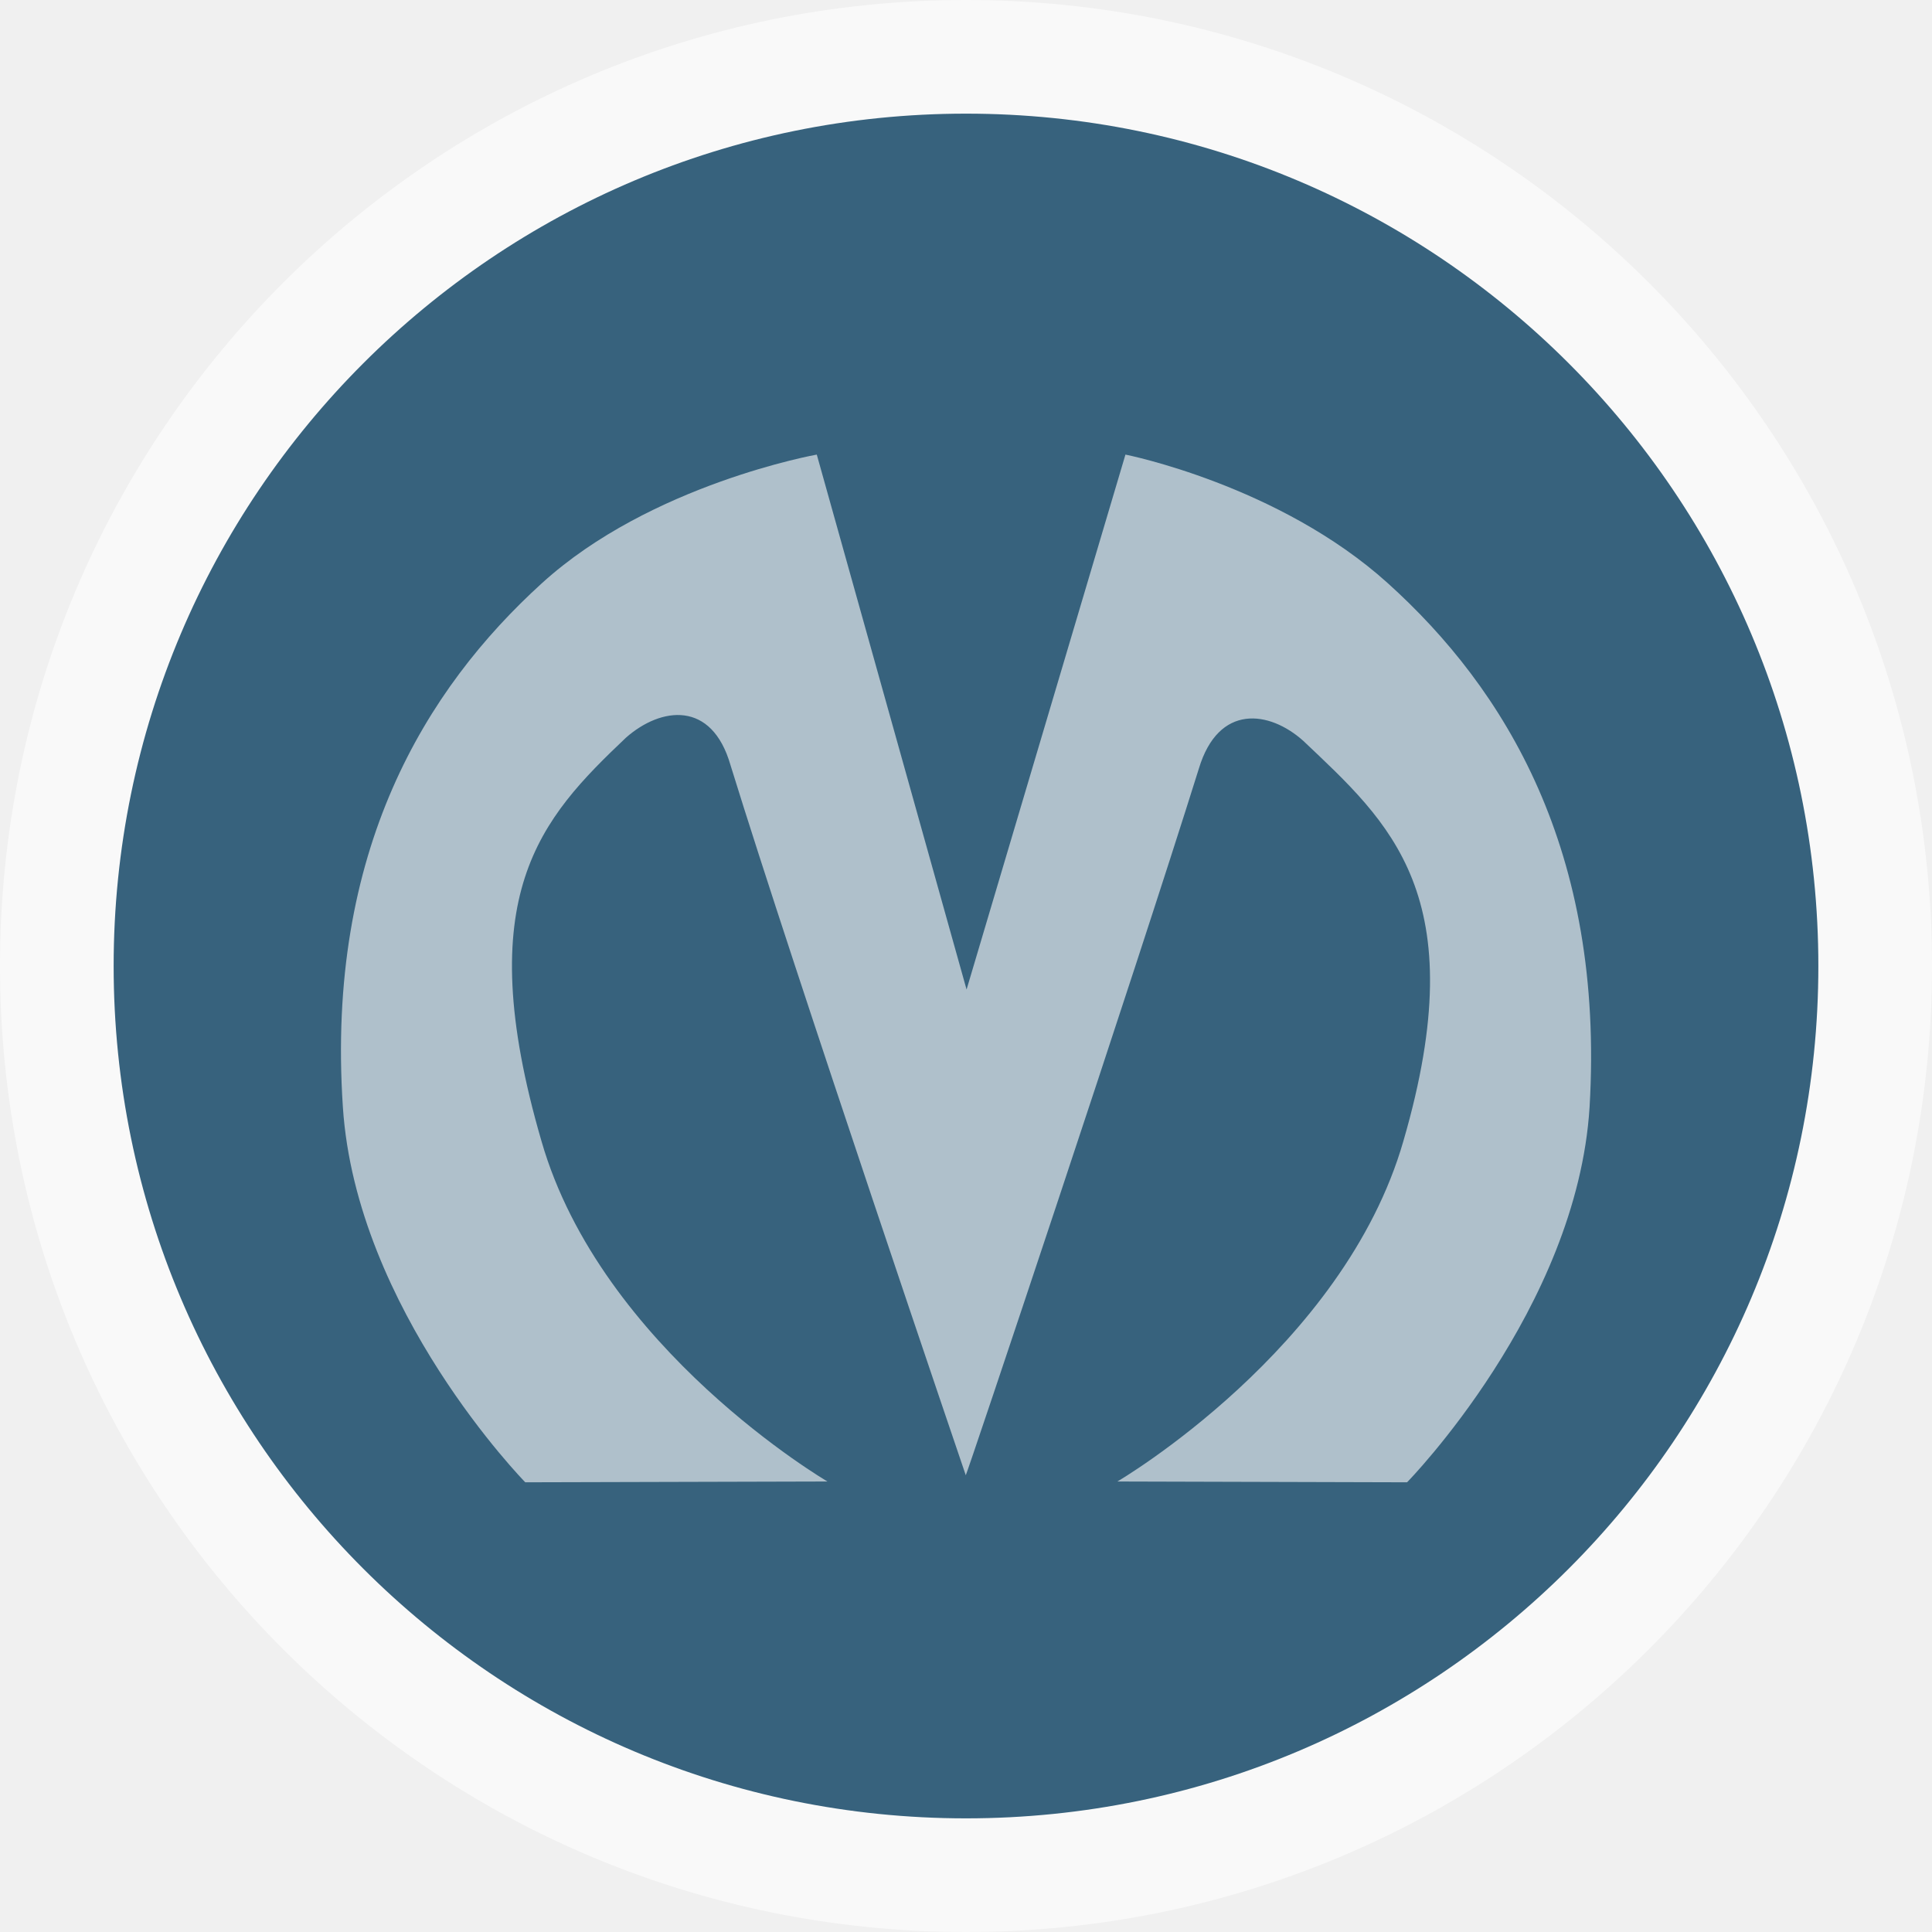
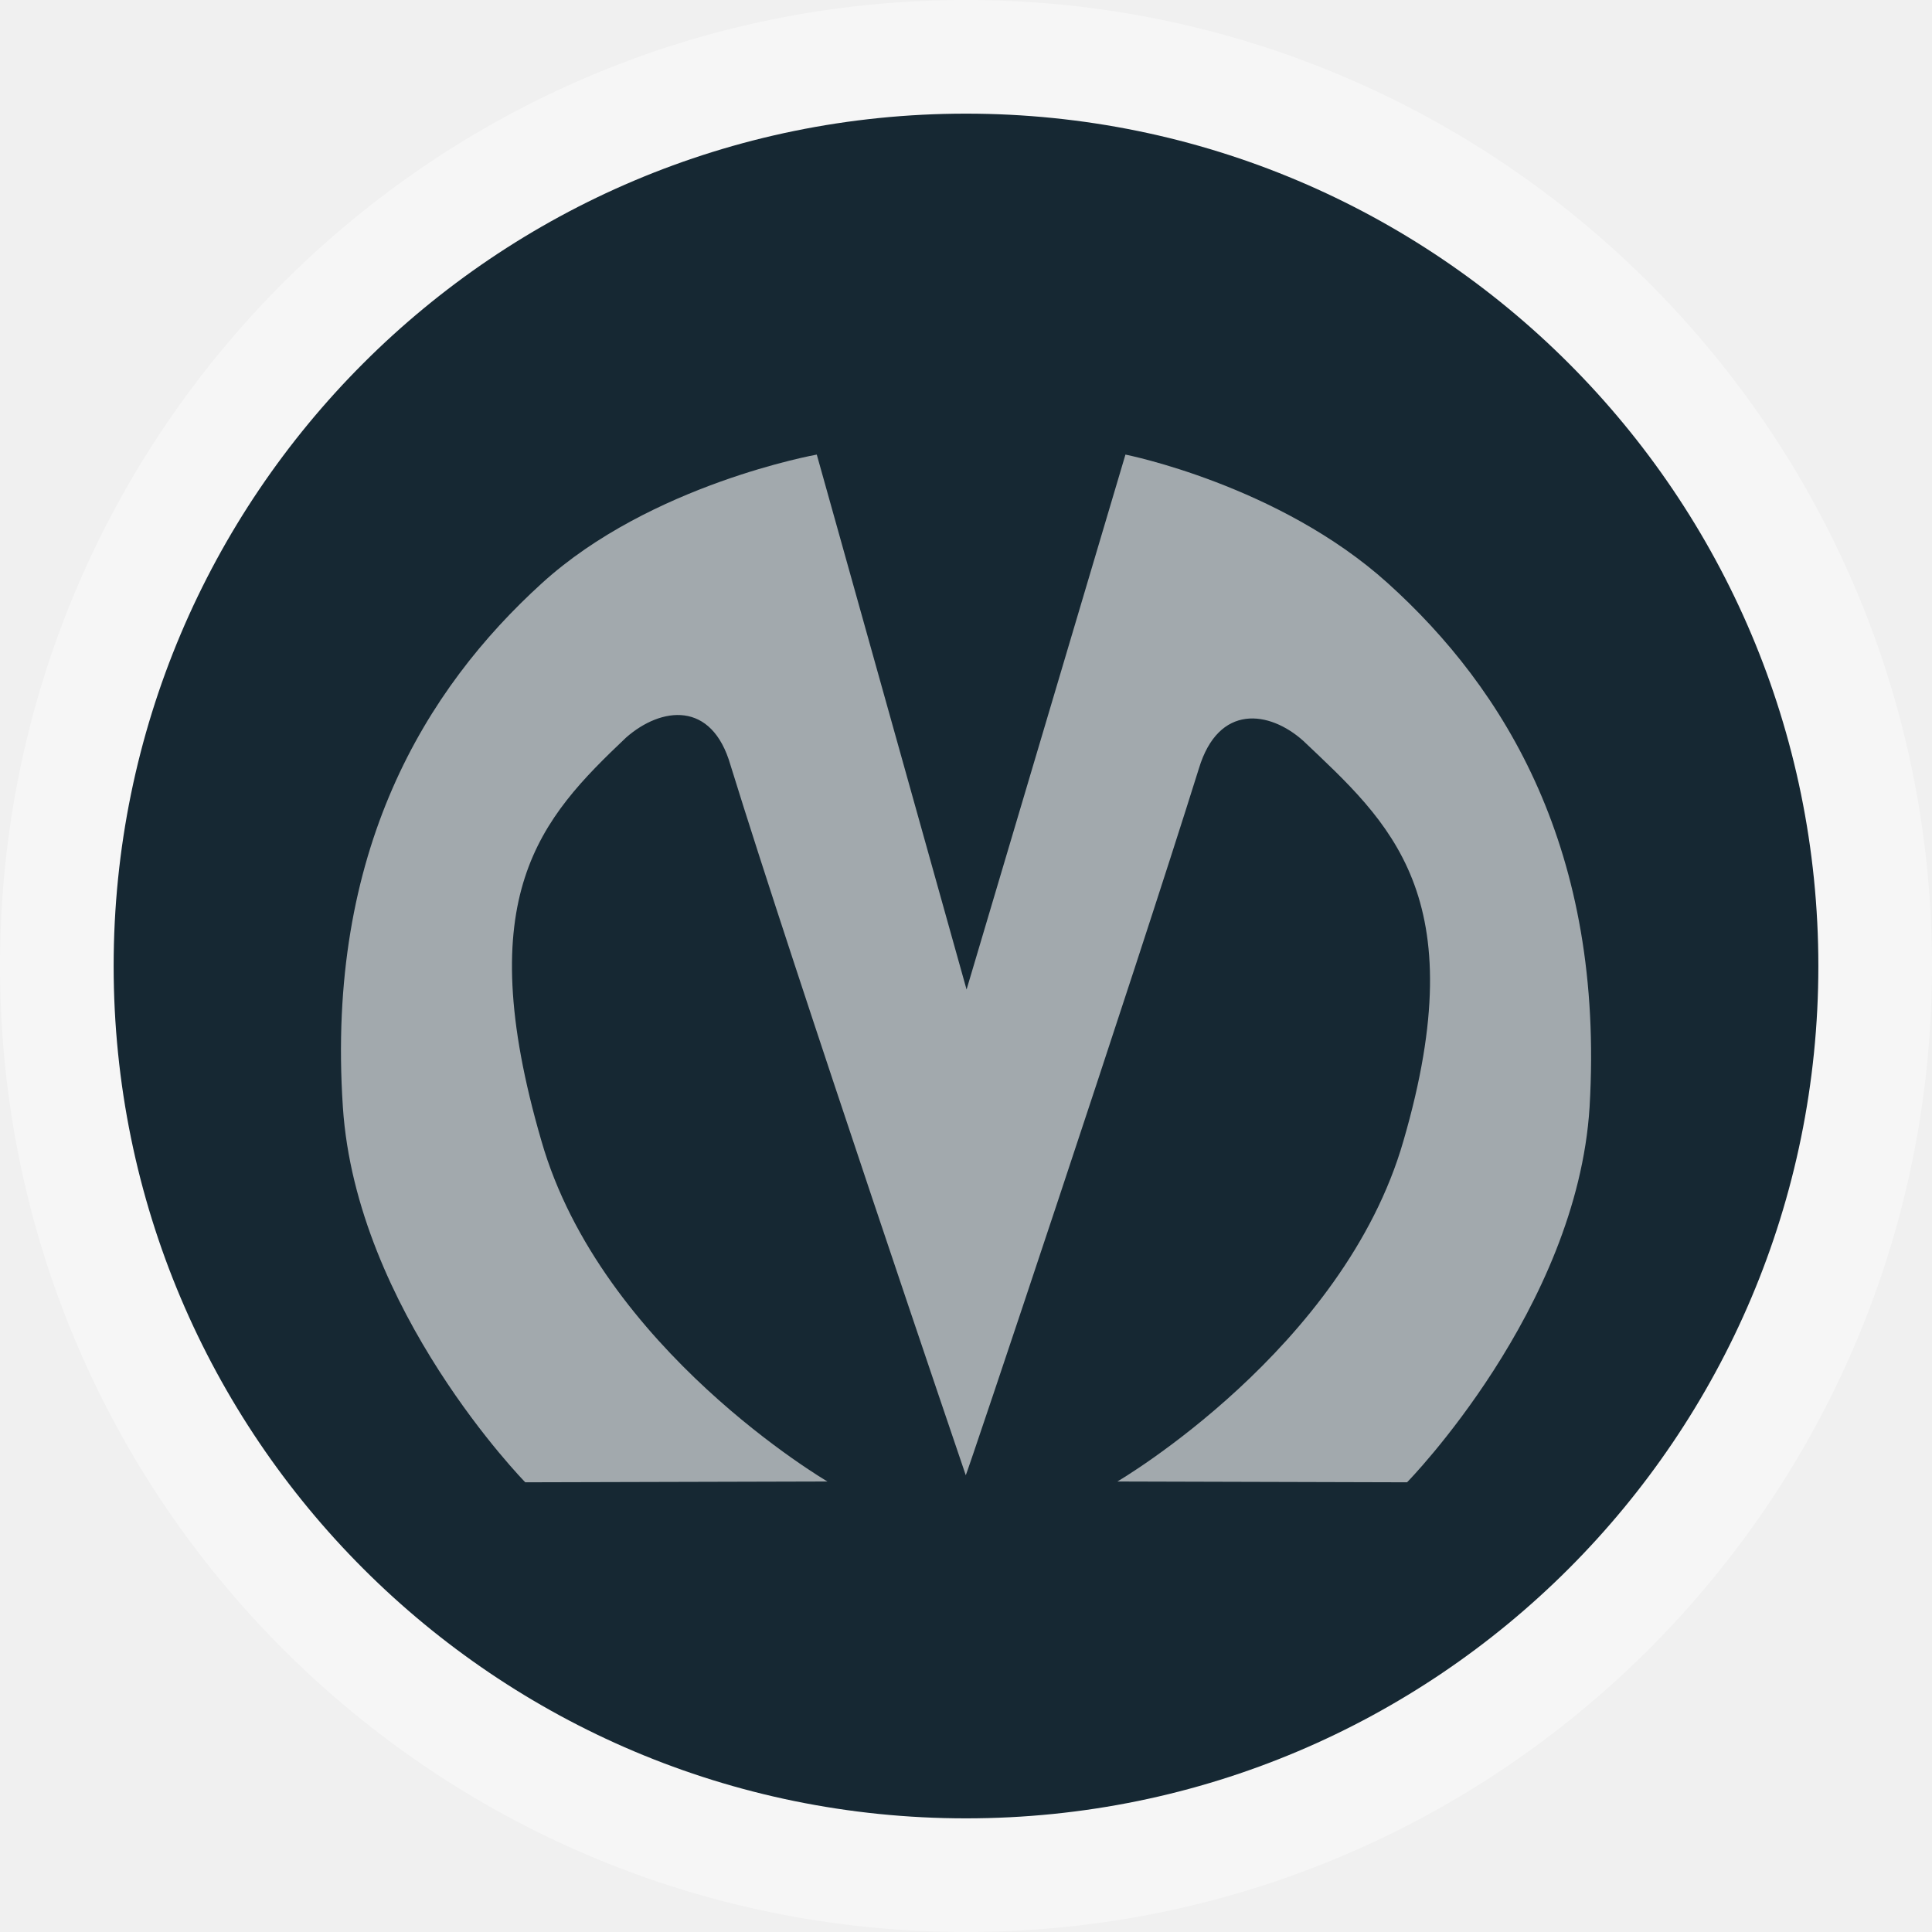
<svg width="17" height="17" viewBox="0 0 17 17">
-   <g fill="none" fill-rule="evenodd">
-     <circle cx="8.5" cy="8.5" r="8.5" fill="#FFF" opacity=".6" />
-     <circle cx="8.5" cy="8.5" r="7.5" fill="#37627D" />
+   <g fill="none">
+     <circle cx="8.5" cy="8.5" r="8.5" fill="#FFF" opacity=".4" />
+     <circle cx="8.5" cy="8.5" r="7.5" fill="#162833" />
    <path fill="#FFF" d="M9.903,4 L8.505,8.707 L7.187,4 C7.187,4 5.726,4.26 4.768,5.132 C3.747,6.06 2.867,7.484 3.017,9.741 C3.134,11.526 4.622,13.043 4.622,13.043 L7.281,13.036 C7.281,13.036 5.29,11.872 4.764,10.039 C4.135,7.877 4.756,7.204 5.51,6.489 C5.816,6.221 6.263,6.159 6.428,6.733 C6.994,8.565 8.498,12.981 8.498,12.981 C8.505,12.981 9.976,8.595 10.549,6.763 C10.722,6.189 11.17,6.252 11.468,6.519 C12.222,7.235 12.978,7.877 12.349,10.039 C11.823,11.872 9.832,13.036 9.832,13.036 L12.381,13.043 C12.381,13.043 13.877,11.518 13.987,9.741 C14.12,7.484 13.241,6.06 12.212,5.132 C11.254,4.267 9.903,4 9.903,4 Z" opacity=".6" />
  </g>
</svg>
